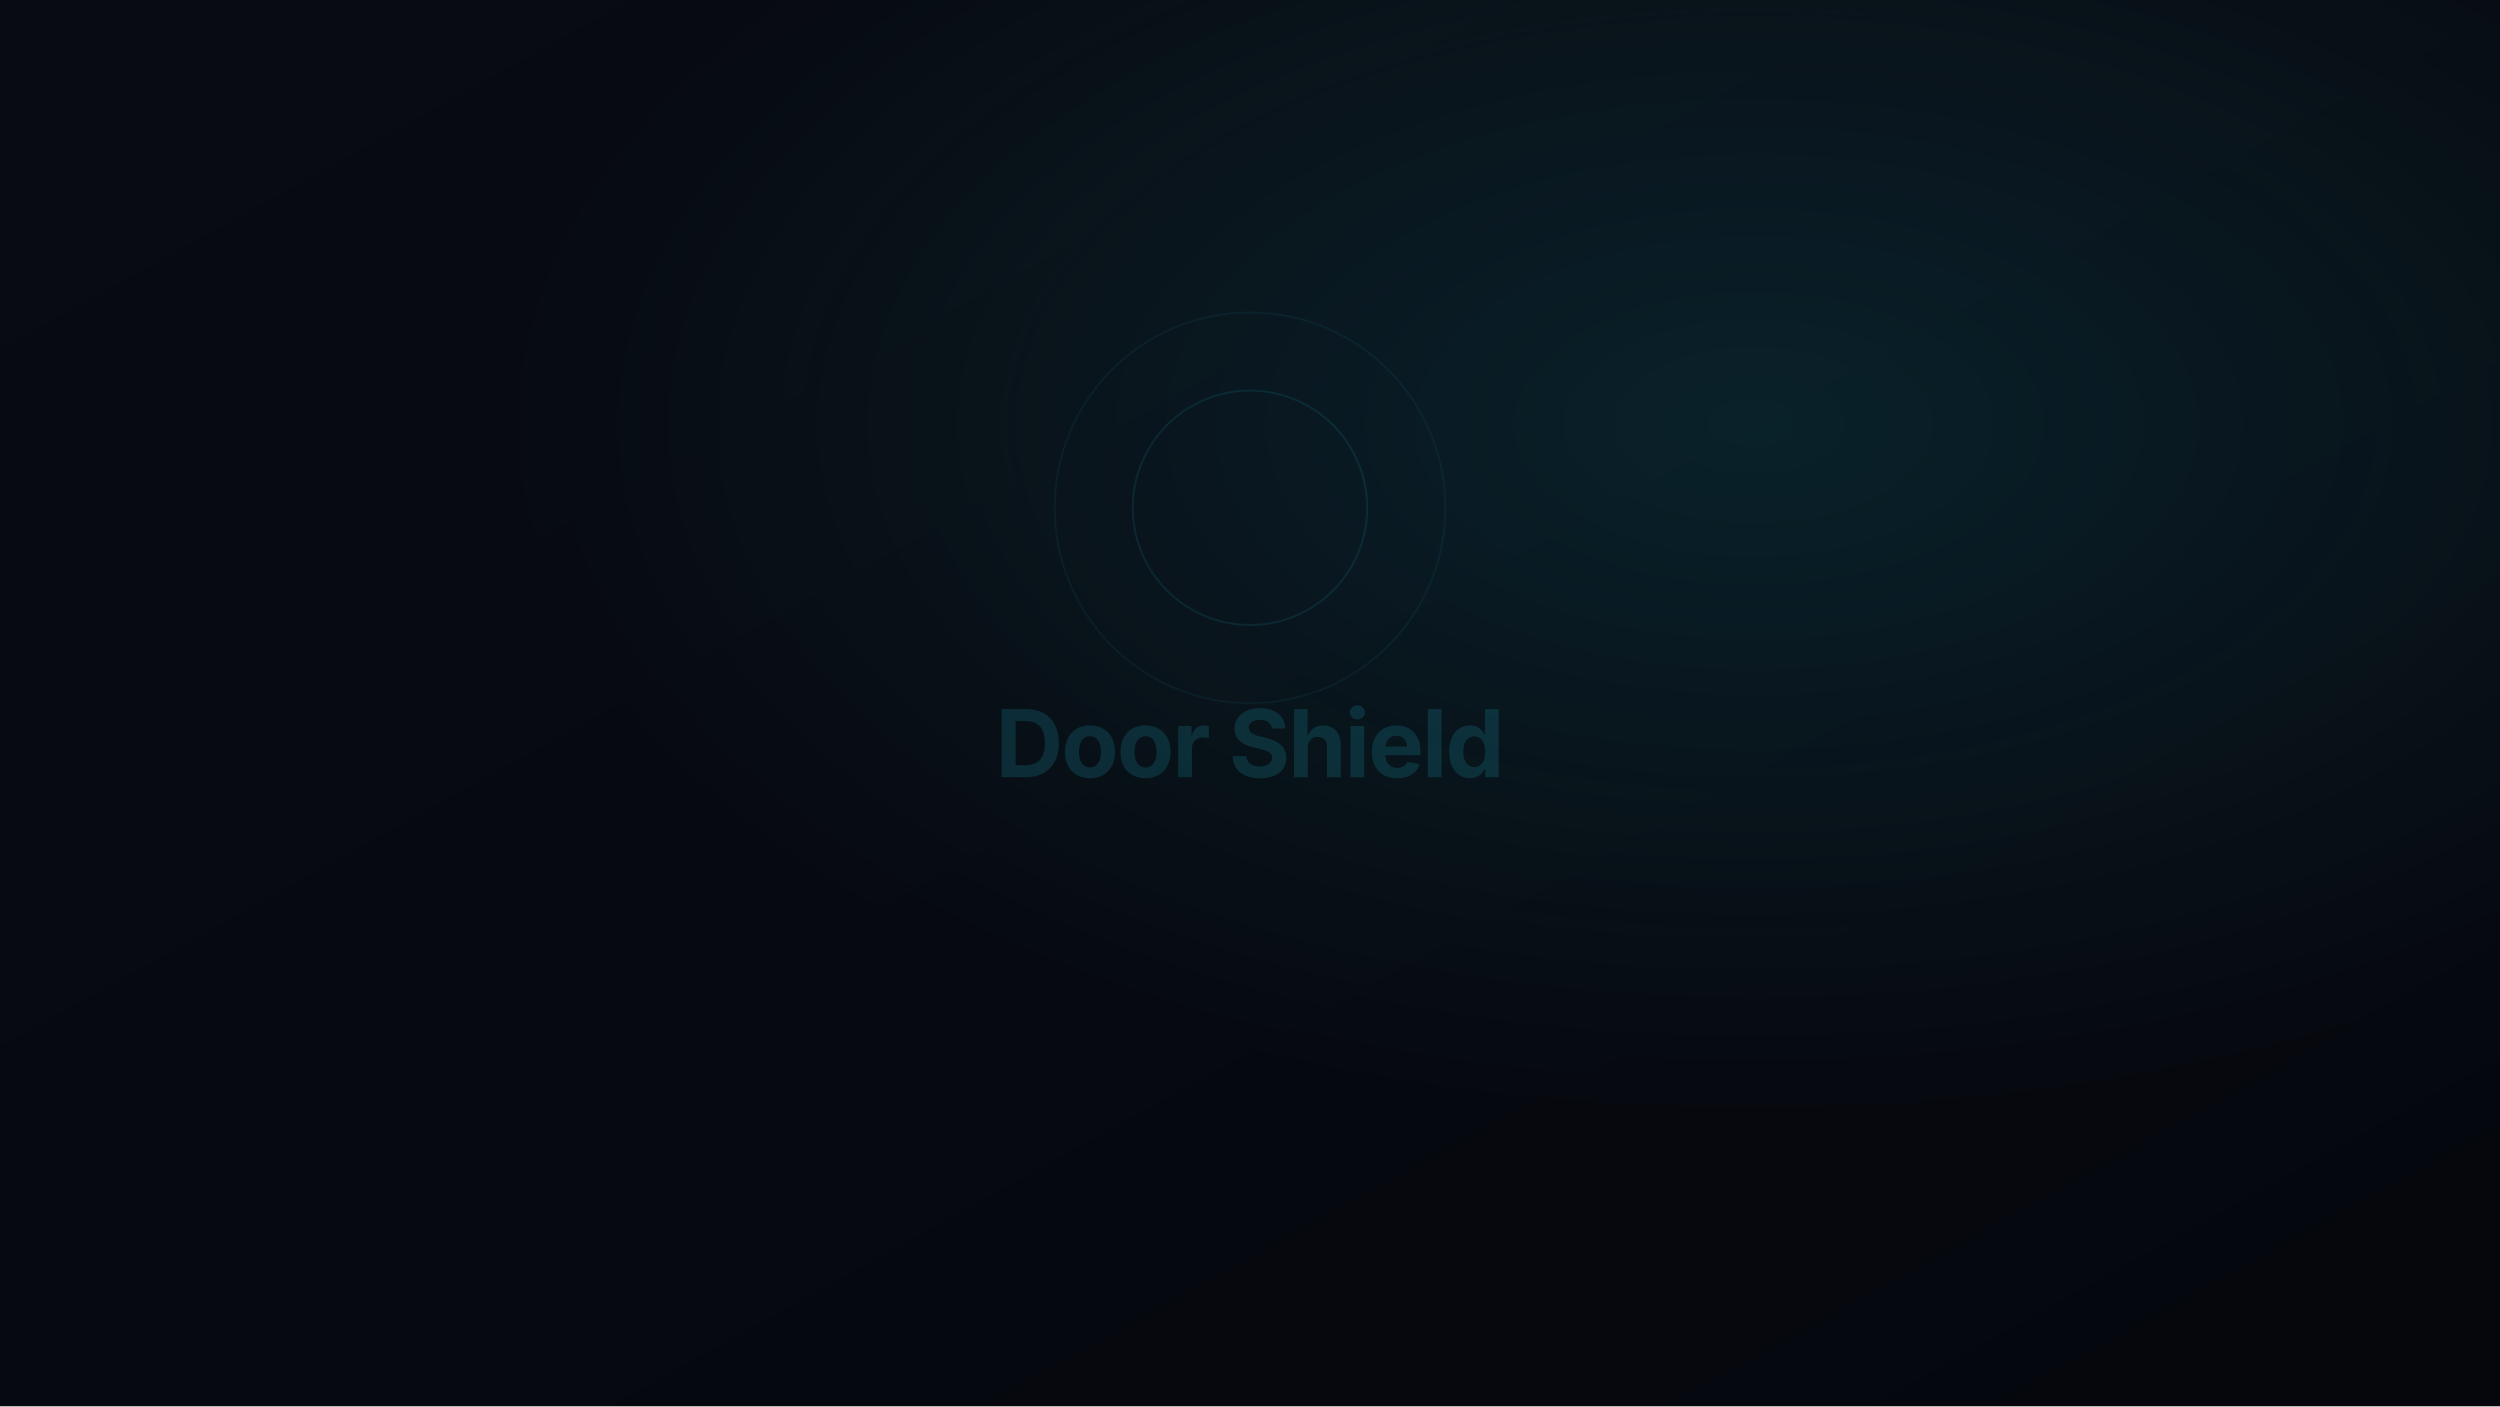
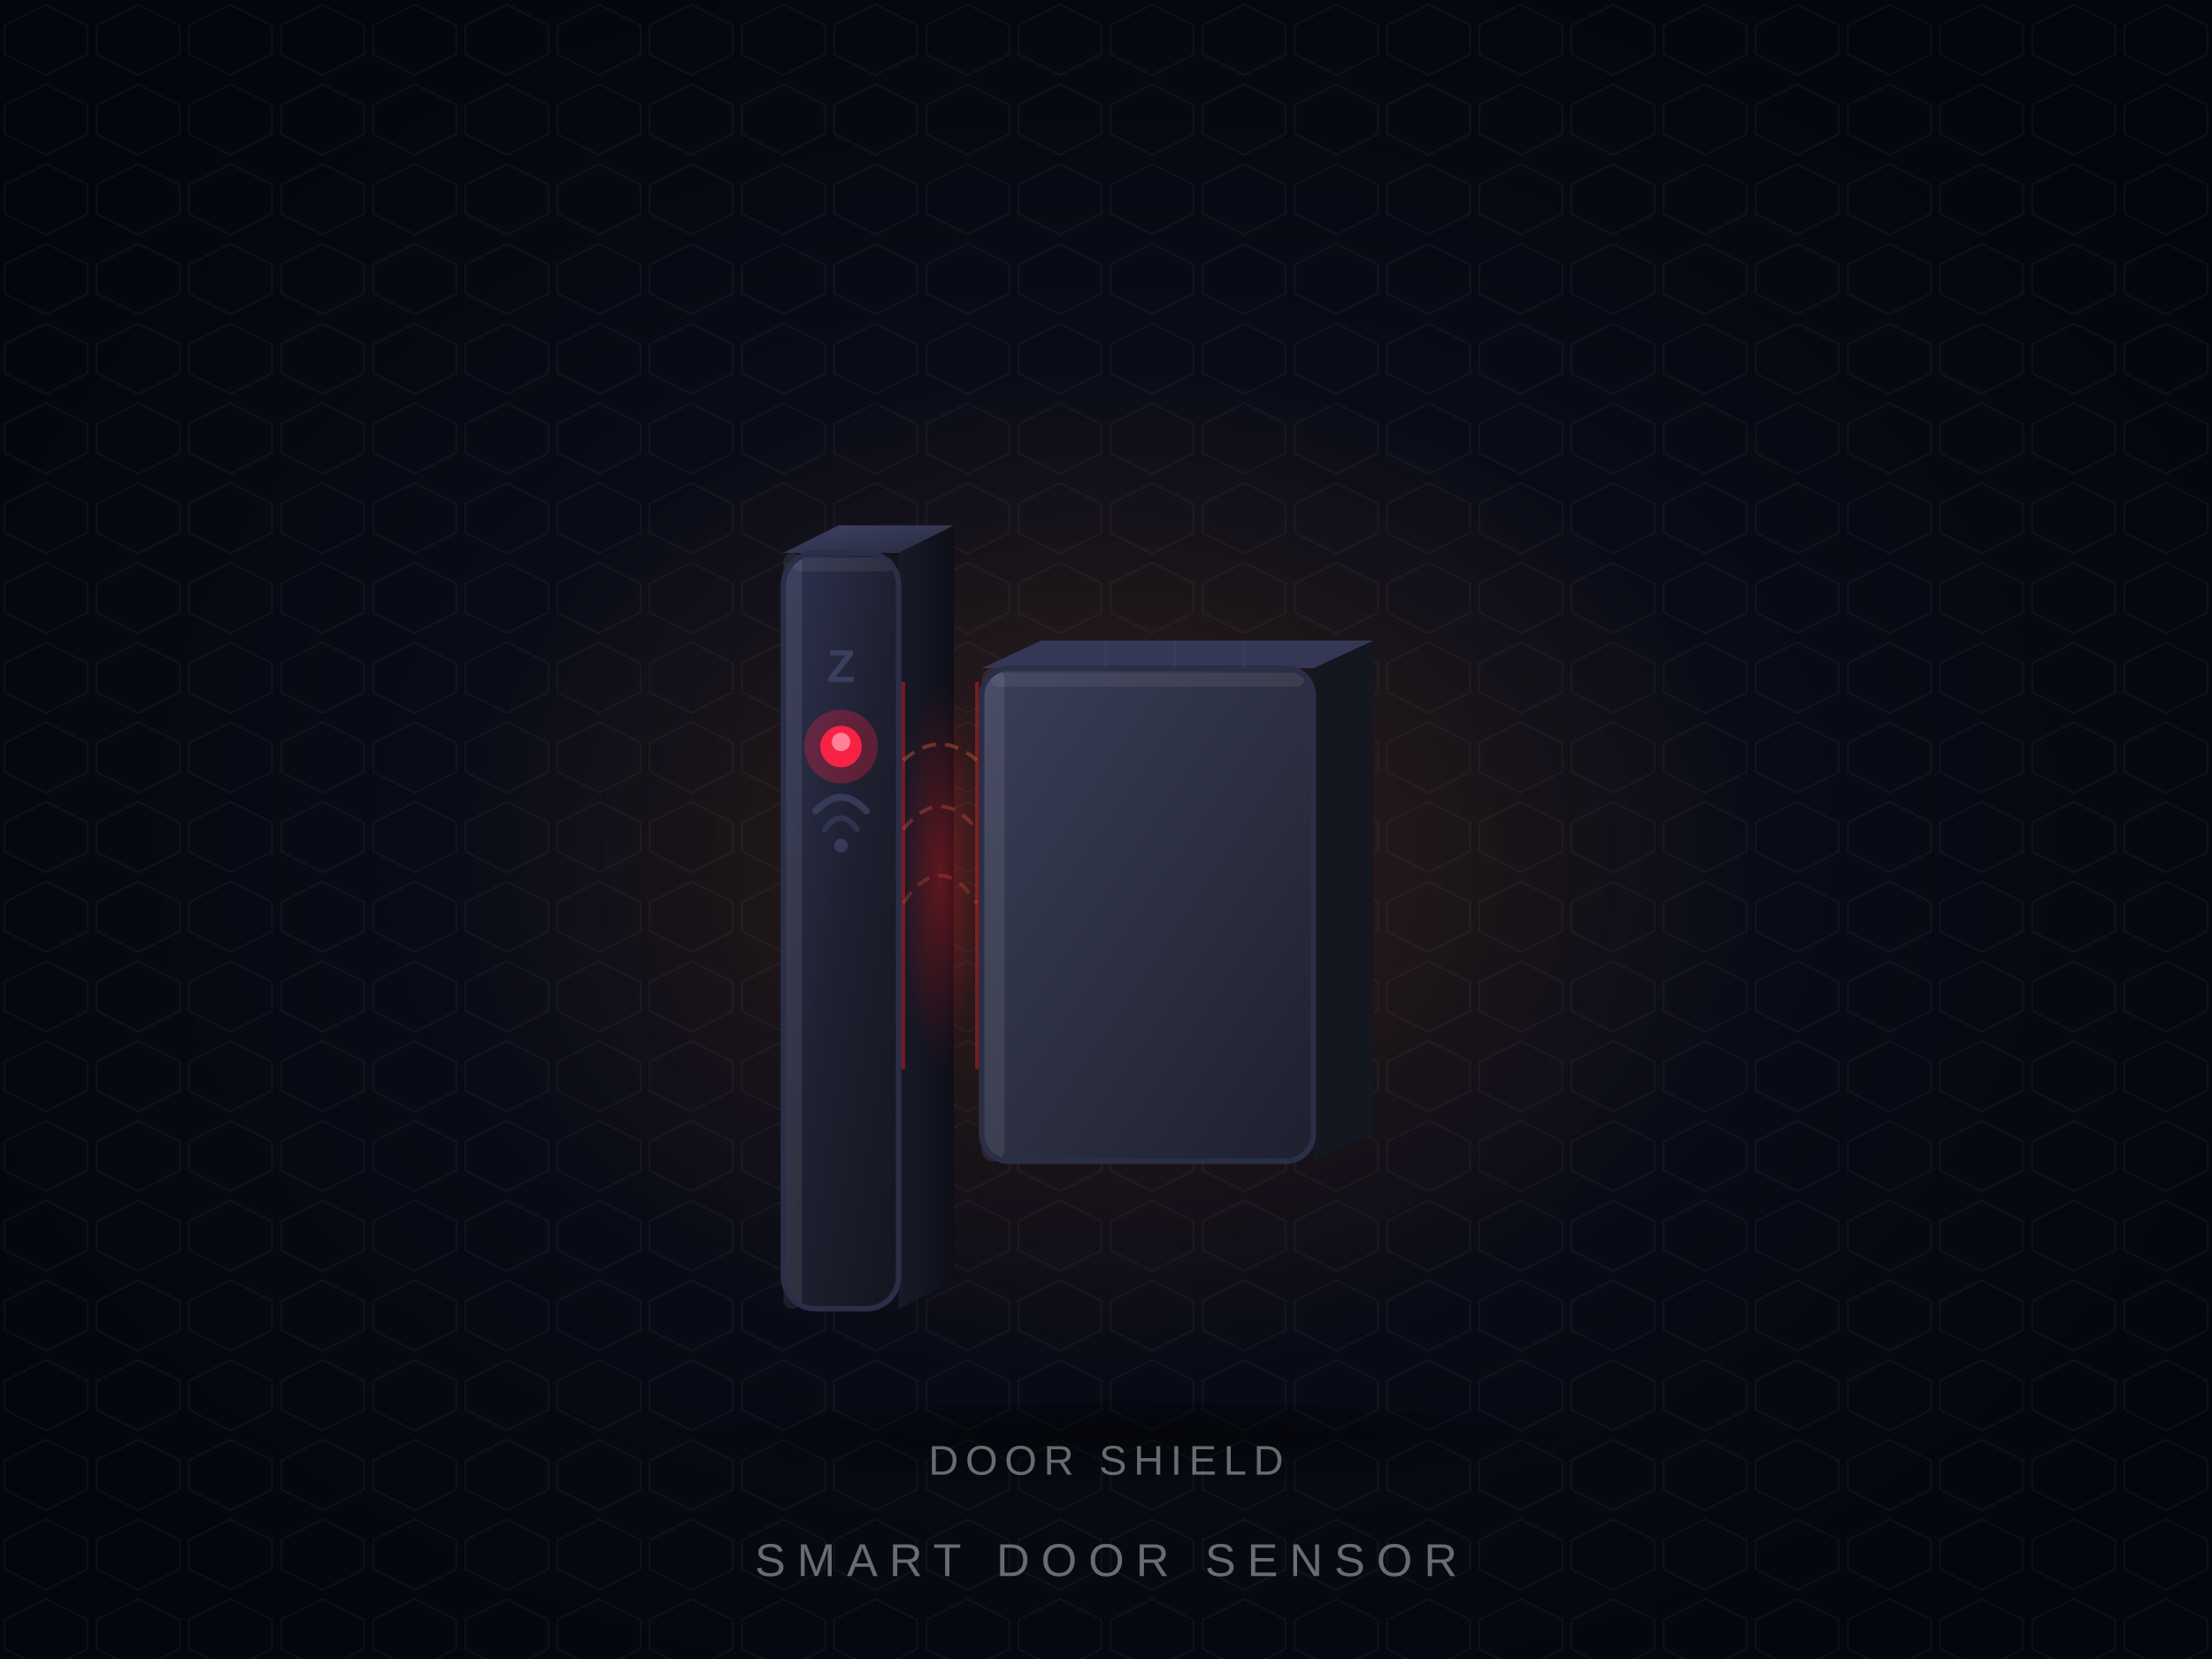
- <svg xmlns="http://www.w3.org/2000/svg" viewBox="0 0 1280 720" width="1280" height="720">
+ <svg xmlns="http://www.w3.org/2000/svg" viewBox="0 0 480 360">
  <defs>
-     <linearGradient id="g" x1="0%" y1="0%" x2="100%" y2="100%">
-       <stop offset="0%" stop-color="#080b12" />
-       <stop offset="100%" stop-color="#05070d" />
+     <radialGradient id="ds-bg" cx="50%" cy="50%" r="60%">
+       <stop offset="0%" stop-color="#0c1220" />
+       <stop offset="100%" stop-color="#04060d" />
+     </radialGradient>
+     <pattern id="ds-hex" x="0" y="0" width="20" height="17.3" patternUnits="userSpaceOnUse">
+       <polygon points="10,1 19,5.5 19,11.8 10,16.3 1,11.8 1,5.5" fill="none" stroke="#ffffff" stroke-width="0.4" opacity="0.04" />
+     </pattern>
+     <linearGradient id="ds-main-grad" x1="0%" y1="0%" x2="100%" y2="100%">
+       <stop offset="0%" stop-color="#2e3250" />
+       <stop offset="50%" stop-color="#1e2030" />
+       <stop offset="100%" stop-color="#13151f" />
    </linearGradient>
-     <radialGradient id="r" cx="70%" cy="30%" r="50%">
-       <stop offset="0%" stop-color="#22d3ee" stop-opacity="0.12" />
-       <stop offset="100%" stop-color="#22d3ee" stop-opacity="0" />
+     <linearGradient id="ds-main-side" x1="0%" y1="0%" x2="100%" y2="0%">
+       <stop offset="0%" stop-color="#181a28" />
+       <stop offset="100%" stop-color="#0d0e18" />
+     </linearGradient>
+     <linearGradient id="ds-mag-grad" x1="0%" y1="0%" x2="100%" y2="100%">
+       <stop offset="0%" stop-color="#3a3e58" />
+       <stop offset="60%" stop-color="#2a2d3e" />
+       <stop offset="100%" stop-color="#1e2030" />
+     </linearGradient>
+     <radialGradient id="ds-glow" cx="50%" cy="50%" r="50%">
+       <stop offset="0%" stop-color="#ff4422" stop-opacity="0.18" />
+       <stop offset="55%" stop-color="#ff6600" stop-opacity="0.07" />
+       <stop offset="100%" stop-color="#ff4422" stop-opacity="0" />
    </radialGradient>
+     <radialGradient id="ds-gap-glow" cx="50%" cy="50%" r="50%">
+       <stop offset="0%" stop-color="#ff2222" stop-opacity="0.55" />
+       <stop offset="100%" stop-color="#ff2222" stop-opacity="0" />
+     </radialGradient>
+     <radialGradient id="ds-shadow" cx="50%" cy="30%" r="50%">
+       <stop offset="0%" stop-color="#000000" stop-opacity="0.52" />
+       <stop offset="100%" stop-color="#000000" stop-opacity="0" />
+     </radialGradient>
+     <linearGradient id="ds-top" x1="0%" y1="0%" x2="100%" y2="100%">
+       <stop offset="0%" stop-color="#3e4262" />
+       <stop offset="100%" stop-color="#282a40" />
+     </linearGradient>
  </defs>
-   <rect width="1280" height="720" fill="url(#g)" />
-   <rect width="1280" height="720" fill="url(#r)" />
-   <text x="640" y="380" font-family="Manrope,Inter,system-ui,sans-serif" font-size="48" font-weight="700" fill="#22d3ee" fill-opacity="0.15" text-anchor="middle" dominant-baseline="middle" letter-spacing="-1">Door Shield</text>
-   <circle cx="640" cy="260" r="60" fill="none" stroke="#22d3ee" stroke-opacity="0.1" stroke-width="1" />
-   <circle cx="640" cy="260" r="100" fill="none" stroke="#22d3ee" stroke-opacity="0.06" stroke-width="1" />
+   <rect width="480" height="360" fill="url(#ds-bg)" />
+   <rect width="480" height="360" fill="url(#ds-hex)" />
+   <ellipse cx="240" cy="188" rx="145" ry="110" fill="url(#ds-glow)" />
+   <ellipse cx="245" cy="316" rx="105" ry="12" fill="url(#ds-shadow)" />
+   <polygon points="195,120 207,114 207,278 195,284" fill="url(#ds-main-side)" />
+   <polygon points="170,120 195,120 207,114 182,114" fill="url(#ds-top)" />
+   <rect x="170" y="120" width="25" height="164" rx="7" fill="url(#ds-main-grad)" />
+   <rect x="170" y="120" width="4" height="164" rx="2" fill="#ffffff" opacity="0.08" />
+   <rect x="172" y="121" width="22" height="3" rx="1.5" fill="#ffffff" opacity="0.07" />
+   <rect x="170" y="120" width="25" height="164" rx="7" fill="none" stroke="#2a2e48" stroke-width="1.2" />
+   <text x="182.5" y="148" text-anchor="middle" font-family="Arial, sans-serif" font-size="10" font-weight="bold" fill="#404468" opacity="0.8">Z</text>
+   <circle cx="182.5" cy="162" r="4.5" fill="#ff2244" opacity="0.95" />
+   <circle cx="182.5" cy="162" r="8" fill="#ff2244" opacity="0.28" />
+   <circle cx="182.5" cy="161" r="2" fill="#ffaabb" opacity="0.7" />
+   <path d="M177,176 Q182.5,170 188,176" stroke="#404468" stroke-width="1.5" fill="none" opacity="0.7" stroke-linecap="round" />
+   <path d="M179,180 Q182.5,175 186,180" stroke="#404468" stroke-width="1.2" fill="none" opacity="0.5" stroke-linecap="round" />
+   <circle cx="182.5" cy="183.5" r="1.5" fill="#404468" opacity="0.7" />
+   <rect x="195" y="148" width="18" height="84" rx="2" fill="url(#ds-gap-glow)" opacity="0.6" />
+   <line x1="196" y1="148" x2="196" y2="232" stroke="#ff2222" stroke-width="0.8" opacity="0.4" />
+   <line x1="212" y1="148" x2="212" y2="232" stroke="#ff2222" stroke-width="0.8" opacity="0.4" />
+   <path d="M196,165 Q204,158 212,165" stroke="#ff6644" stroke-width="0.8" fill="none" opacity="0.35" stroke-dasharray="3,2" />
+   <path d="M196,180 Q204,170 212,180" stroke="#ff6644" stroke-width="0.8" fill="none" opacity="0.28" stroke-dasharray="3,2" />
+   <path d="M196,196 Q204,184 212,196" stroke="#ff6644" stroke-width="0.8" fill="none" opacity="0.22" stroke-dasharray="3,2" />
+   <polygon points="285,145 298,139 298,246 285,252" fill="#141620" />
+   <polygon points="213,145 285,145 298,139 226,139" fill="#343856" />
+   <rect x="213" y="145" width="72" height="107" rx="6" fill="url(#ds-mag-grad)" />
+   <rect x="213" y="145" width="5" height="107" rx="2.5" fill="#ffffff" opacity="0.08" />
+   <rect x="215" y="146" width="68" height="3" rx="1.5" fill="#ffffff" opacity="0.07" />
+   <rect x="213" y="145" width="72" height="107" rx="6" fill="none" stroke="#2a2e46" stroke-width="1.2" />
+   <line x1="240" y1="139" x2="240" y2="145" stroke="#404468" stroke-width="0.8" opacity="0.3" />
+   <line x1="255" y1="139" x2="255" y2="145" stroke="#404468" stroke-width="0.8" opacity="0.3" />
+   <line x1="270" y1="139" x2="270" y2="145" stroke="#404468" stroke-width="0.8" opacity="0.3" />
+   <text x="240" y="320" text-anchor="middle" font-family="Arial, sans-serif" font-size="9" fill="#ffffff" opacity="0.40" letter-spacing="1.5">DOOR SHIELD</text>
+   <text x="240" y="342" text-anchor="middle" font-family="Arial, sans-serif" font-size="10" fill="#ffffff" opacity="0.40" letter-spacing="2.5">SMART DOOR SENSOR</text>
</svg>
